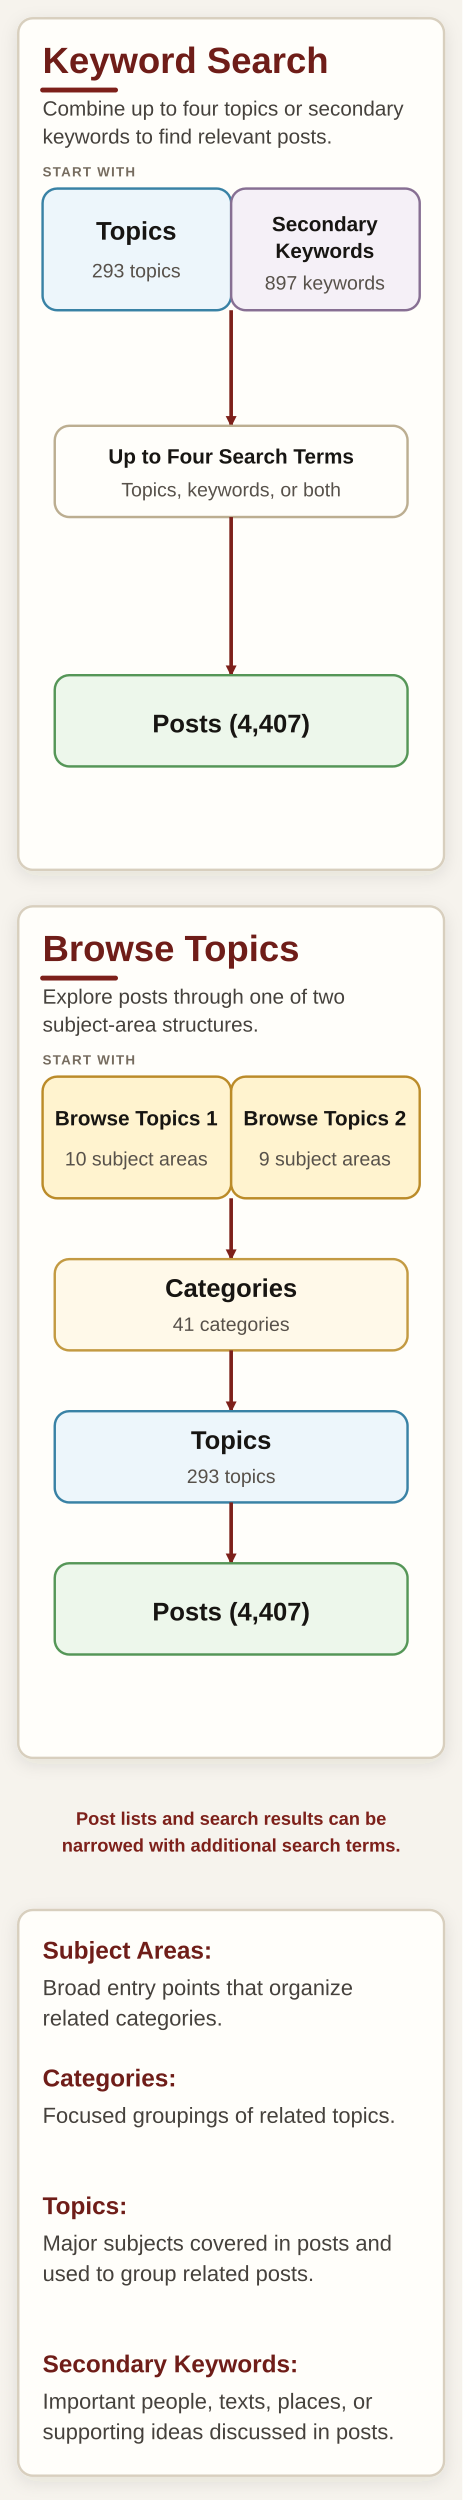
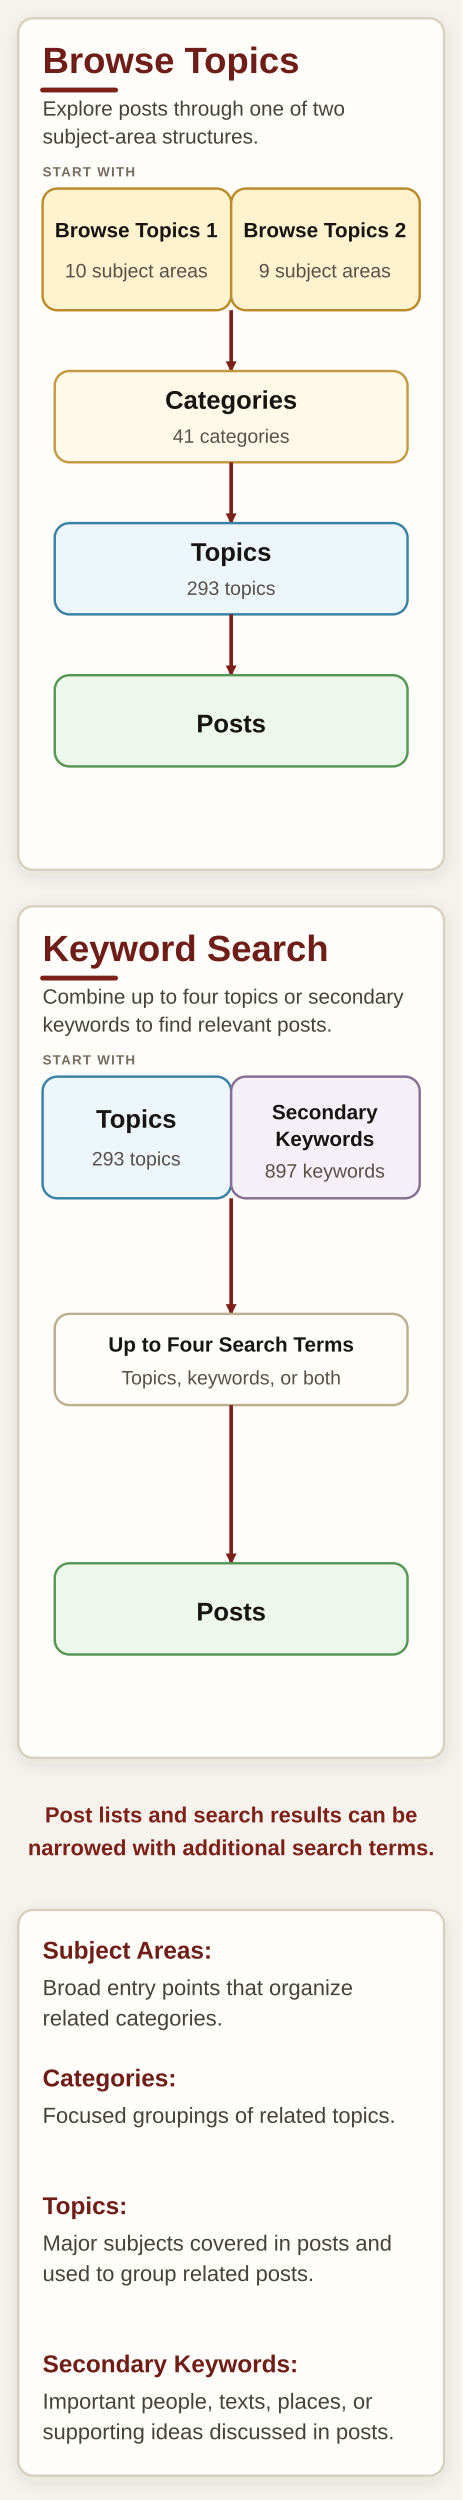
<svg xmlns="http://www.w3.org/2000/svg" width="380" height="2055" viewBox="0 0 380 2055" role="img" aria-labelledby="title description">
  <defs>
    <filter id="shadow" x="-10%" y="-10%" width="120%" height="130%">
      <feDropShadow dx="0" dy="4" stdDeviation="7" flood-color="#392d20" flood-opacity="0.10" />
    </filter>
    <marker id="arrow" markerWidth="9" markerHeight="9" refX="8" refY="4.5" orient="auto" markerUnits="userSpaceOnUse">
      <path d="M0,0 L9,4.5 L0,9 z" fill="#7d201a" />
    </marker>
    <style>
      .page { fill: #f6f3ed; }
      .panel { fill: #fffefa; stroke: #d8cfbe; stroke-width: 2; filter: url(#shadow); }
      .box { stroke-width: 2; }
      .process { fill: #fffefa; stroke: #bcae91; }
      .topic { fill: #edf6fb; stroke: #3982a5; }
      .keyword { fill: #f5f0f7; stroke: #876f93; }
      .subject { fill: #fff3cf; stroke: #bb8b29; }
      .category { fill: #fff9e9; stroke: #c39a42; }
      .post { fill: #edf7eb; stroke: #559657; }
      .heading { font: 700 44px Arial, Helvetica, sans-serif; fill: #6f1d18; }
      .subheading { font: 400 24px Arial, Helvetica, sans-serif; fill: #45413c; }
      .stage { font: 700 15px Arial, Helvetica, sans-serif; letter-spacing: 1.5px; fill: #766c5f; }
      .label { font: 700 29px Arial, Helvetica, sans-serif; fill: #171512; }
      .label-small { font: 700 24px Arial, Helvetica, sans-serif; fill: #171512; }
      .count { font: 400 22px Arial, Helvetica, sans-serif; fill: #57514a; }
      .note { font: 600 21px Arial, Helvetica, sans-serif; fill: #7d201a; }
      .definition-title { font: 700 26px Arial, Helvetica, sans-serif; fill: #6f1d18; }
      .definition { font: 400 22px Arial, Helvetica, sans-serif; fill: #45413c; }
      .arrow { fill: none; stroke: #7d201a; stroke-width: 3; marker-end: url(#arrow); }
      .accent { stroke: #7d201a; stroke-width: 5; stroke-linecap: round; }
      .divider { stroke: #ddd4c4; stroke-width: 1.5; }
    </style>
  </defs>
  <rect class="page" width="100%" height="100%" />
  <style>
    .heading { font-size: 30px; }
    .subheading { font-size: 17px; }
    .stage { font-size: 11px; letter-spacing: 1px; }
    .label { font-size: 21px; }
    .label-small { font-size: 17px; }
    .count { font-size: 16px; }
-     .note { font-size: 15px; }
+     .note { font-size: 18px; }
    .definition { font-size: 18px; }
    .definition-title { font-size: 20px; }
    .accent { stroke-width: 4; }
  </style>
  <rect class="panel" x="15" y="15" width="350" height="700" rx="12" />
-   <text class="heading" x="35" y="60">Keyword Search</text>
+   <text class="heading" x="35" y="60">Browse Topics</text>
  <line class="accent" x1="35" y1="74" x2="95" y2="74" />
-   <text class="subheading" x="35" y="95">Combine up to four topics or secondary</text>
-   <text class="subheading" x="35" y="118">keywords to find relevant posts.</text>
+   <text class="subheading" x="35" y="95">Explore posts through one of two</text>
+   <text class="subheading" x="35" y="118">subject-area structures.</text>
  <text class="stage" x="35" y="145">START WITH</text>
-   <rect class="box topic" x="35" y="155" width="155" height="100" rx="12" />
-   <rect class="box keyword" x="190" y="155" width="155" height="100" rx="12" />
-   <text class="label" x="112" y="197" text-anchor="middle">Topics</text>
-   <text class="count" x="112" y="228" text-anchor="middle">293 topics</text>
-   <text class="label-small" x="267" y="190" text-anchor="middle">Secondary</text>
-   <text class="label-small" x="267" y="212" text-anchor="middle">Keywords</text>
-   <text class="count" x="267" y="238" text-anchor="middle">897 keywords</text>
-   <path class="arrow" d="M190 255 L190 350" />
-   <rect class="box process" x="45" y="350" width="290" height="75" rx="12" />
-   <text class="label-small" x="190" y="381" text-anchor="middle">Up to Four Search Terms</text>
-   <text class="count" x="190" y="408" text-anchor="middle">Topics, keywords, or both</text>
-   <path class="arrow" d="M190 425 L190 555" />
+   <rect class="box subject" x="35" y="155" width="155" height="100" rx="12" />
+   <rect class="box subject" x="190" y="155" width="155" height="100" rx="12" />
+   <text class="label-small" x="112" y="195" text-anchor="middle">Browse Topics 1</text>
+   <text class="count" x="112" y="228" text-anchor="middle">10 subject areas</text>
+   <text class="label-small" x="267" y="195" text-anchor="middle">Browse Topics 2</text>
+   <text class="count" x="267" y="228" text-anchor="middle">9 subject areas</text>
+   <path class="arrow" d="M190 255 L190 305" />
+   <rect class="box category" x="45" y="305" width="290" height="75" rx="12" />
+   <text class="label" x="190" y="336" text-anchor="middle">Categories</text>
+   <text class="count" x="190" y="364" text-anchor="middle">41 categories</text>
+   <path class="arrow" d="M190 380 L190 430" />
+   <rect class="box topic" x="45" y="430" width="290" height="75" rx="12" />
+   <text class="label" x="190" y="461" text-anchor="middle">Topics</text>
+   <text class="count" x="190" y="489" text-anchor="middle">293 topics</text>
+   <path class="arrow" d="M190 505 L190 555" />
  <rect class="box post" x="45" y="555" width="290" height="75" rx="12" />
-   <text class="label" x="190" y="602" text-anchor="middle">Posts (4,407)</text>
+   <text class="label" x="190" y="602" text-anchor="middle">Posts</text>
  <rect class="panel" x="15" y="745" width="350" height="700" rx="12" />
-   <text class="heading" x="35" y="790">Browse Topics</text>
+   <text class="heading" x="35" y="790">Keyword Search</text>
  <line class="accent" x1="35" y1="804" x2="95" y2="804" />
-   <text class="subheading" x="35" y="825">Explore posts through one of two</text>
-   <text class="subheading" x="35" y="848">subject-area structures.</text>
+   <text class="subheading" x="35" y="825">Combine up to four topics or secondary</text>
+   <text class="subheading" x="35" y="848">keywords to find relevant posts.</text>
  <text class="stage" x="35" y="875">START WITH</text>
-   <rect class="box subject" x="35" y="885" width="155" height="100" rx="12" />
-   <rect class="box subject" x="190" y="885" width="155" height="100" rx="12" />
-   <text class="label-small" x="112" y="925" text-anchor="middle">Browse Topics 1</text>
-   <text class="count" x="112" y="958" text-anchor="middle">10 subject areas</text>
-   <text class="label-small" x="267" y="925" text-anchor="middle">Browse Topics 2</text>
-   <text class="count" x="267" y="958" text-anchor="middle">9 subject areas</text>
-   <path class="arrow" d="M190 985 L190 1035" />
-   <rect class="box category" x="45" y="1035" width="290" height="75" rx="12" />
-   <text class="label" x="190" y="1066" text-anchor="middle">Categories</text>
-   <text class="count" x="190" y="1094" text-anchor="middle">41 categories</text>
-   <path class="arrow" d="M190 1110 L190 1160" />
-   <rect class="box topic" x="45" y="1160" width="290" height="75" rx="12" />
-   <text class="label" x="190" y="1191" text-anchor="middle">Topics</text>
-   <text class="count" x="190" y="1219" text-anchor="middle">293 topics</text>
-   <path class="arrow" d="M190 1235 L190 1285" />
+   <rect class="box topic" x="35" y="885" width="155" height="100" rx="12" />
+   <rect class="box keyword" x="190" y="885" width="155" height="100" rx="12" />
+   <text class="label" x="112" y="927" text-anchor="middle">Topics</text>
+   <text class="count" x="112" y="958" text-anchor="middle">293 topics</text>
+   <text class="label-small" x="267" y="920" text-anchor="middle">Secondary</text>
+   <text class="label-small" x="267" y="942" text-anchor="middle">Keywords</text>
+   <text class="count" x="267" y="968" text-anchor="middle">897 keywords</text>
+   <path class="arrow" d="M190 985 L190 1080" />
+   <rect class="box process" x="45" y="1080" width="290" height="75" rx="12" />
+   <text class="label-small" x="190" y="1111" text-anchor="middle">Up to Four Search Terms</text>
+   <text class="count" x="190" y="1138" text-anchor="middle">Topics, keywords, or both</text>
+   <path class="arrow" d="M190 1155 L190 1285" />
  <rect class="box post" x="45" y="1285" width="290" height="75" rx="12" />
-   <text class="label" x="190" y="1332" text-anchor="middle">Posts (4,407)</text>
-   <text class="note" x="190" y="1500" text-anchor="middle">Post lists and search results can be</text>
-   <text class="note" x="190" y="1522" text-anchor="middle">narrowed with additional search terms.</text>
+   <text class="label" x="190" y="1332" text-anchor="middle">Posts</text>
+   <text class="note" x="190" y="1498" text-anchor="middle">Post lists and search results can be</text>
+   <text class="note" x="190" y="1525" text-anchor="middle">narrowed with additional search terms.</text>
  <rect class="panel" x="15" y="1570" width="350" height="465" rx="12" />
  <text class="definition" x="35" y="1610">
    <tspan class="definition-title">Subject Areas:</tspan>
  </text>
  <text class="definition" x="35" y="1640">Broad entry points that organize</text>
  <text class="definition" x="35" y="1665">related categories.</text>
  <text class="definition" x="35" y="1715">
    <tspan class="definition-title">Categories:</tspan>
  </text>
  <text class="definition" x="35" y="1745">Focused groupings of related topics.</text>
  <text class="definition" x="35" y="1820">
    <tspan class="definition-title">Topics:</tspan>
  </text>
  <text class="definition" x="35" y="1850">Major subjects covered in posts and</text>
  <text class="definition" x="35" y="1875">used to group related posts.</text>
  <text class="definition" x="35" y="1950">
    <tspan class="definition-title">Secondary Keywords:</tspan>
  </text>
  <text class="definition" x="35" y="1980">Important people, texts, places, or</text>
  <text class="definition" x="35" y="2005">supporting ideas discussed in posts.</text>
</svg>
